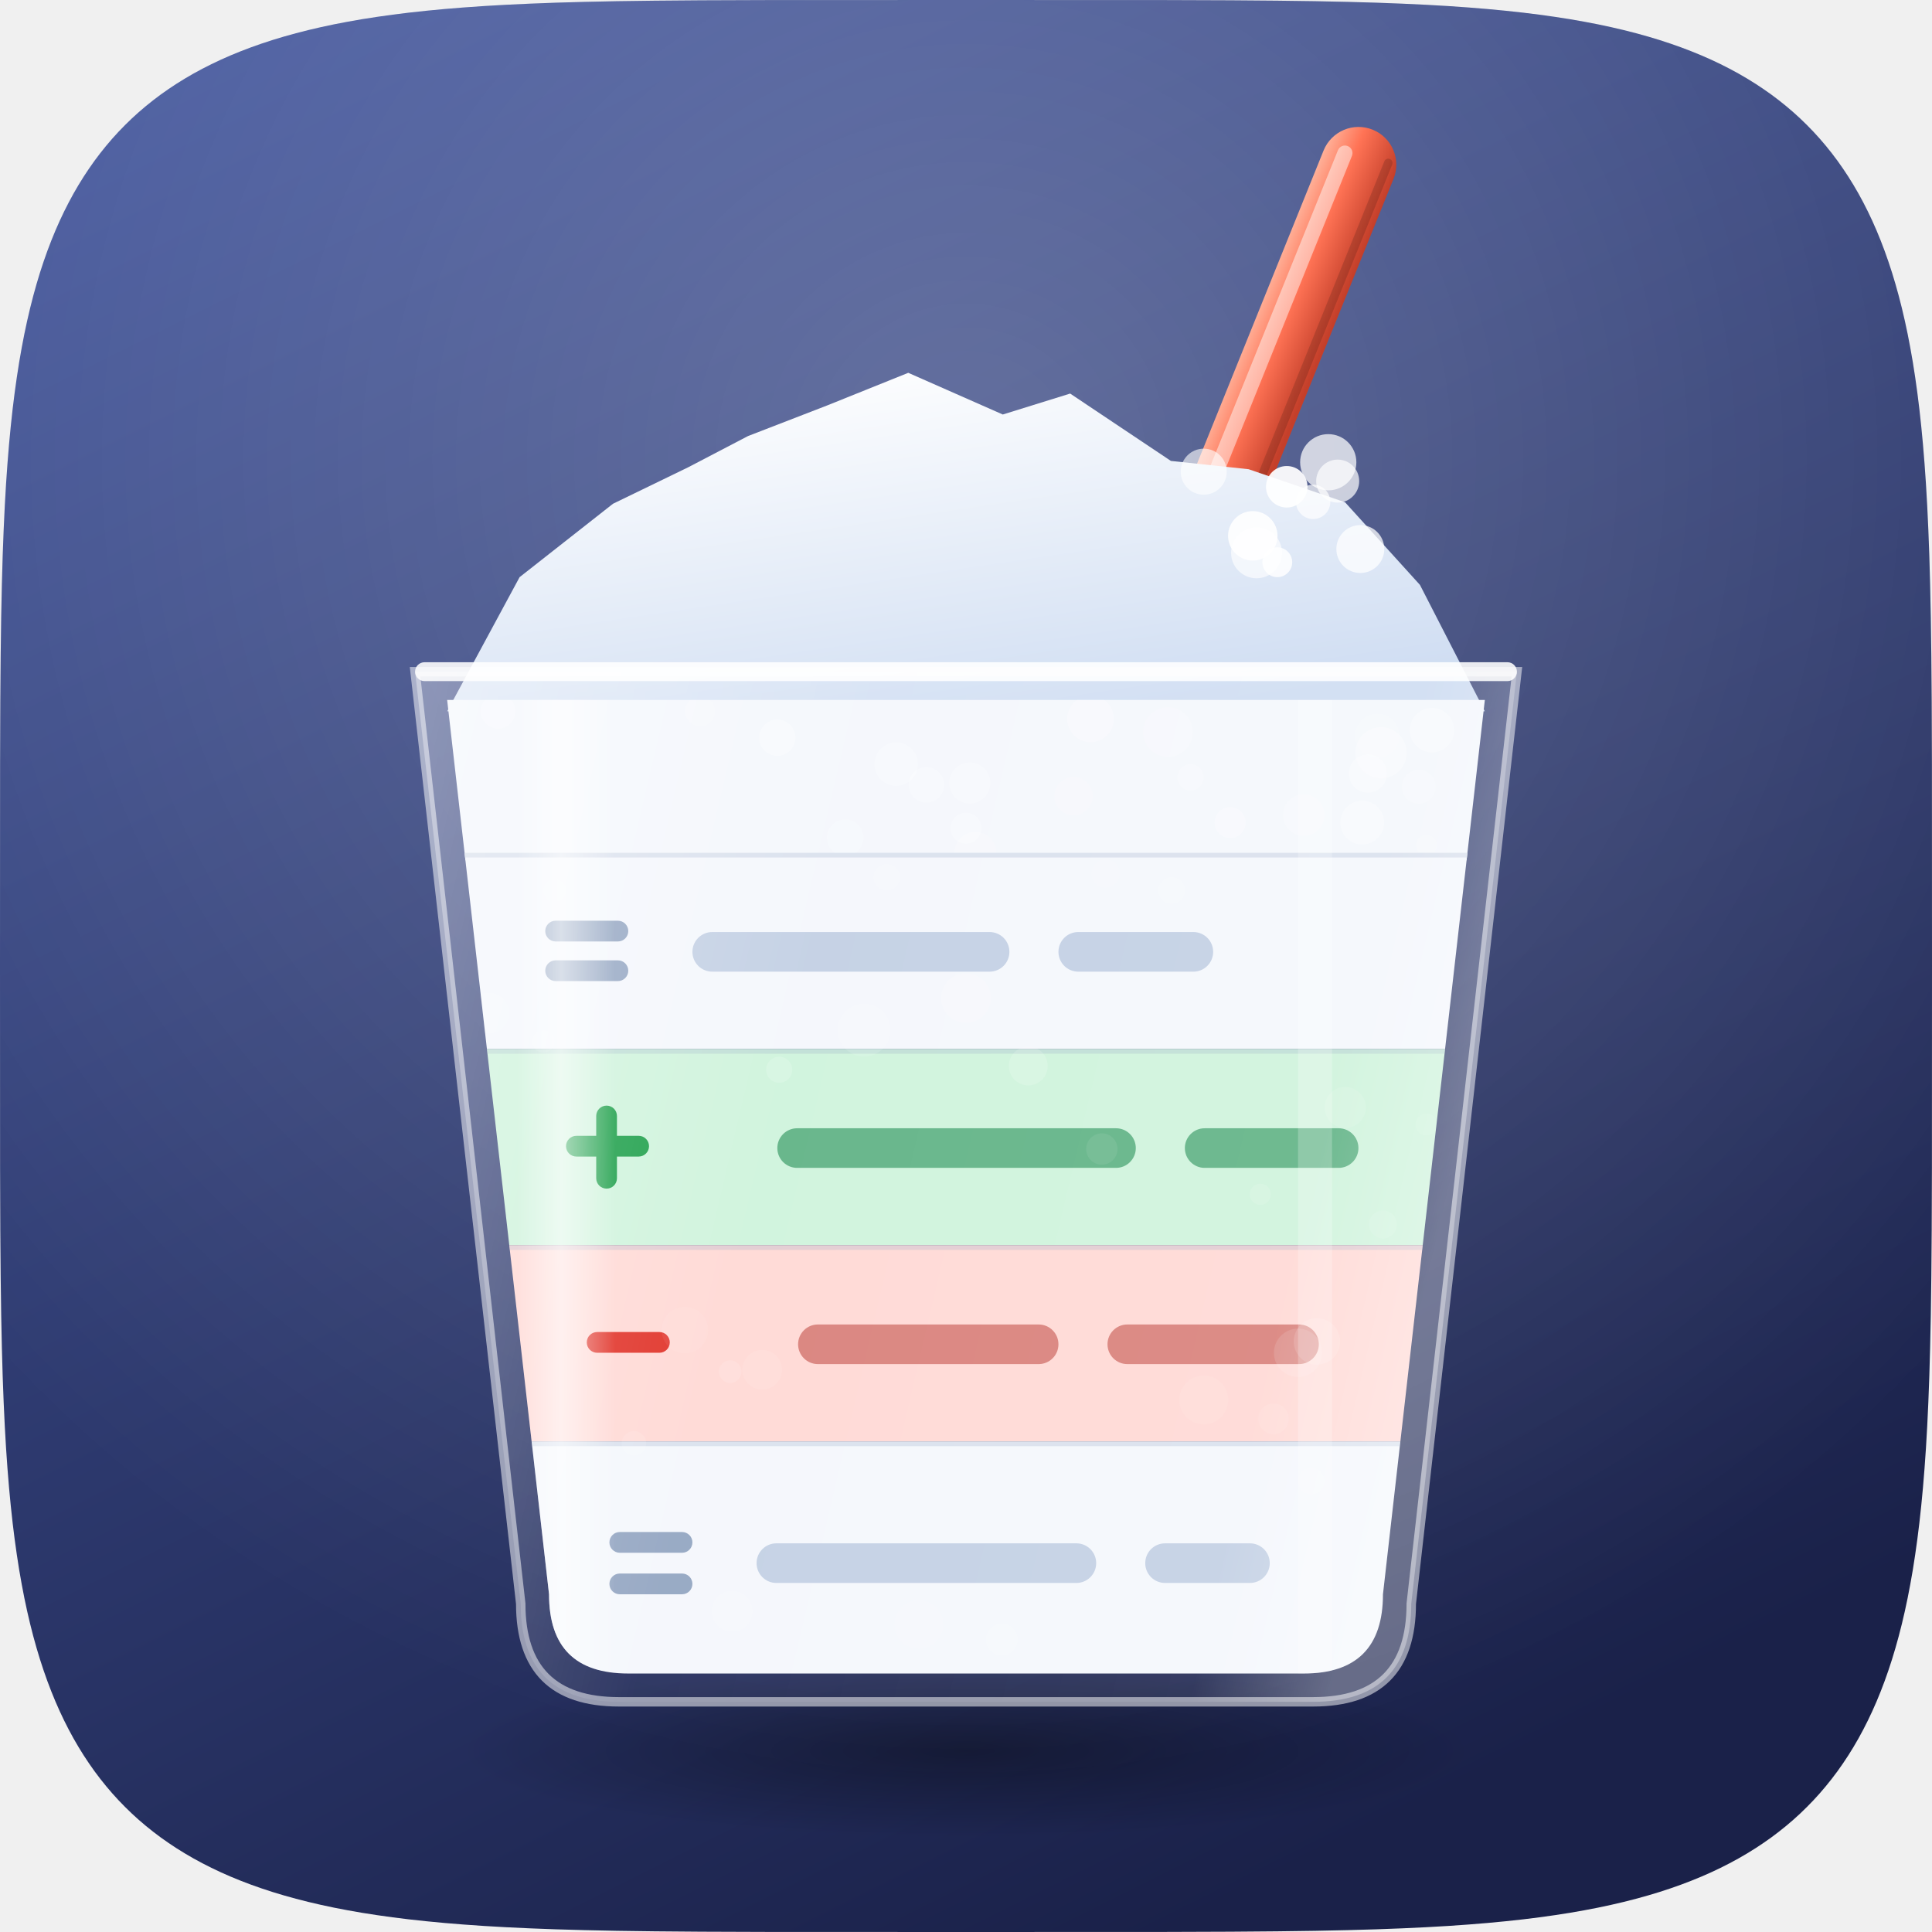
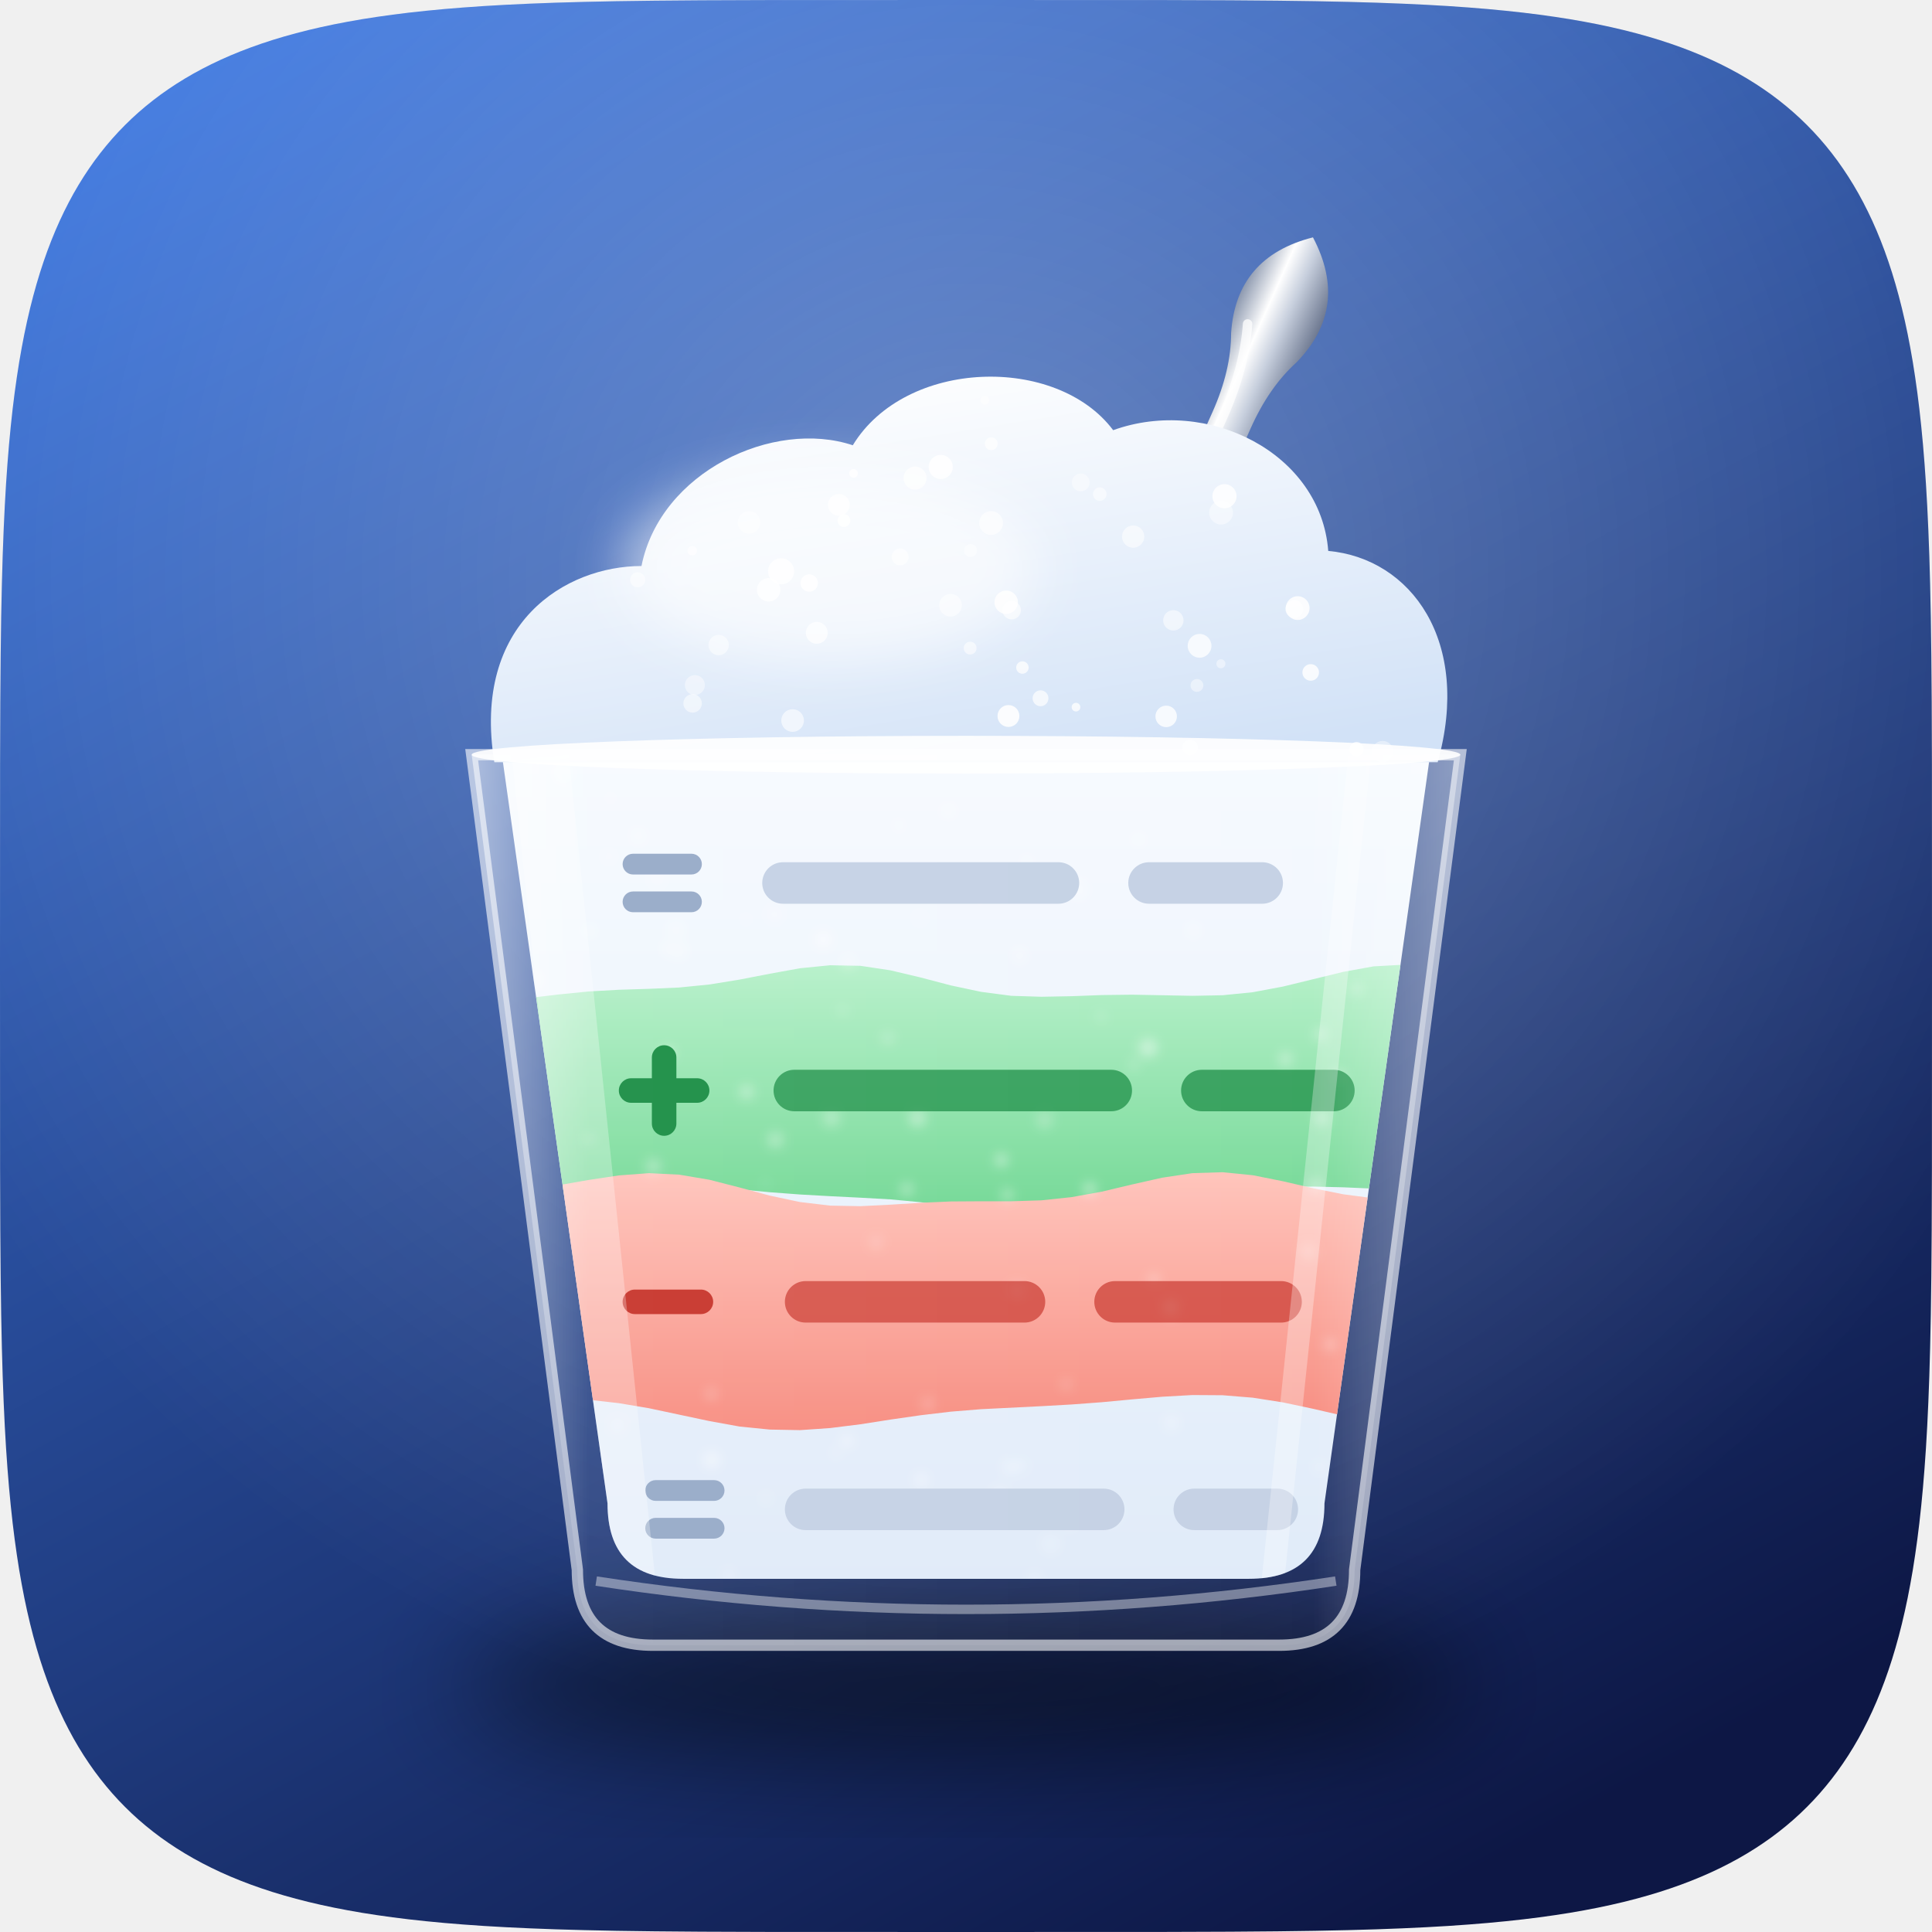
<svg xmlns="http://www.w3.org/2000/svg" width="1024" height="1024" viewBox="0 0 1024 1024">
  <defs>
-     <linearGradient id="bgH" x1="0.1" y1="0" x2="0.6" y2="1">
-       <stop offset="0" stop-color="#46599F" />
-       <stop offset="1" stop-color="#1A2149" />
-     </linearGradient>
-     <radialGradient id="glH" cx="0.5" cy="0.24" r="0.68">
-       <stop offset="0" stop-color="#FFF" stop-opacity="0.22" />
+     <clipPath id="sqG">
+       <path d="M1024.00,512.00 L1023.96,618.28 L1023.84,652.23 L1023.64,676.90 L1023.37,696.98 L1023.01,714.20 L1022.58,729.44 L1022.06,743.19 L1021.47,755.78 L1020.80,767.43 L1020.04,778.30 L1019.21,788.49 L1018.29,798.12 L1017.30,807.24 L1016.22,815.91 L1015.06,824.18 L1013.83,832.08 L1012.50,839.66 L1011.10,846.93 L1009.61,853.93 L1008.04,860.66 L1006.38,867.16 L1004.64,873.42 L1002.82,879.47 L1000.90,885.33 L998.90,890.99 L996.81,896.47 L994.64,901.77 L992.37,906.92 L990.01,911.90 L987.56,916.73 L985.02,921.42 L982.38,925.96 L979.65,930.37 L976.82,934.64 L973.90,938.79 L970.87,942.81 L967.74,946.71 L964.51,950.50 L961.17,954.17 L957.72,957.72 L954.17,961.17 L950.50,964.51 L946.71,967.74 L942.81,970.87 L938.79,973.90 L934.64,976.82 L930.37,979.65 L925.96,982.38 L921.42,985.02 L916.73,987.56 L911.90,990.01 L906.92,992.37 L901.77,994.64 L896.47,996.81 L890.99,998.90 L885.33,1000.90 L879.47,1002.82 L873.42,1004.64 L867.16,1006.38 L860.66,1008.04 L853.93,1009.61 L846.93,1011.10 L839.66,1012.50 L832.08,1013.83 L824.18,1015.06 L815.91,1016.22 L807.24,1017.30 L798.12,1018.29 L788.49,1019.21 L778.30,1020.04 L767.43,1020.80 L755.78,1021.47 L743.19,1022.06 L729.44,1022.58 L714.20,1023.01 L696.98,1023.37 L676.90,1023.64 L652.23,1023.84 L618.28,1023.96 L512.00,1024.00 L405.72,1023.96 L371.77,1023.84 L347.10,1023.64 L327.02,1023.37 L309.80,1023.01 L294.56,1022.58 L280.81,1022.06 L268.22,1021.47 L256.57,1020.80 L245.70,1020.04 L235.51,1019.21 L225.88,1018.29 L216.76,1017.30 L208.09,1016.22 L199.82,1015.06 L191.92,1013.83 L184.34,1012.50 L177.07,1011.10 L170.07,1009.61 L163.34,1008.04 L156.84,1006.38 L150.58,1004.64 L144.53,1002.82 L138.67,1000.90 L133.01,998.90 L127.53,996.81 L122.23,994.64 L117.08,992.37 L112.10,990.01 L107.27,987.56 L102.58,985.02 L98.04,982.38 L93.63,979.65 L89.36,976.82 L85.21,973.90 L81.19,970.87 L77.29,967.74 L73.50,964.51 L69.83,961.17 L66.28,957.72 L62.83,954.17 L59.49,950.50 L56.26,946.71 L53.13,942.81 L50.10,938.79 L47.18,934.64 L44.35,930.37 L41.62,925.96 L38.98,921.42 L36.44,916.73 L33.99,911.90 L31.63,906.92 L29.36,901.77 L27.19,896.47 L25.10,890.99 L23.10,885.33 L21.18,879.47 L19.36,873.42 L17.62,867.16 L15.96,860.66 L14.39,853.93 L12.90,846.93 L11.50,839.66 L10.17,832.08 L8.94,824.18 L7.78,815.91 L6.70,807.24 L5.71,798.12 L4.79,788.49 L3.96,778.30 L3.20,767.43 L2.53,755.78 L1.94,743.19 L1.42,729.44 L0.99,714.20 L0.63,696.98 L0.36,676.90 L0.16,652.23 L0.04,618.28 L0.00,512.00 L0.04,405.72 L0.16,371.77 L0.36,347.10 L0.63,327.02 L0.99,309.80 L1.42,294.56 L1.94,280.81 L2.53,268.22 L3.20,256.57 L3.96,245.70 L4.79,235.51 L5.71,225.88 L6.70,216.76 L7.78,208.09 L8.94,199.82 L10.17,191.92 L11.50,184.34 L12.90,177.07 L14.39,170.07 L15.96,163.34 L17.62,156.84 L19.36,150.58 L21.18,144.53 L23.10,138.67 L25.10,133.01 L27.19,127.53 L29.36,122.23 L31.63,117.08 L33.99,112.10 L36.44,107.27 L38.98,102.58 L41.62,98.04 L44.35,93.63 L47.18,89.36 L50.10,85.21 L53.13,81.19 L56.26,77.29 L59.49,73.50 L62.83,69.83 L66.28,66.28 L69.83,62.83 L73.50,59.49 L77.29,56.26 L81.19,53.13 L85.21,50.10 L89.36,47.18 L93.63,44.35 L98.04,41.62 L102.58,38.98 L107.27,36.44 L112.10,33.99 L117.08,31.63 L122.23,29.36 L127.53,27.19 L133.01,25.10 L138.67,23.10 L144.53,21.18 L150.58,19.36 L156.84,17.62 L163.34,15.96 L170.07,14.39 L177.07,12.90 L184.34,11.50 L191.92,10.17 L199.82,8.94 L208.09,7.78 L216.76,6.70 L225.88,5.71 L235.51,4.79 L245.70,3.96 L256.57,3.20 L268.22,2.53 L280.81,1.94 L294.56,1.42 L309.80,0.99 L327.02,0.63 L347.10,0.36 L371.77,0.16 L405.72,0.04 L512.00,0.00 L618.28,0.04 L652.23,0.16 L676.90,0.36 L696.98,0.63 L714.20,0.99 L729.44,1.42 L743.19,1.94 L755.78,2.53 L767.43,3.20 L778.30,3.96 L788.49,4.79 L798.12,5.71 L807.24,6.70 L815.91,7.78 L824.18,8.94 L832.08,10.17 L839.66,11.50 L846.93,12.90 L853.93,14.39 L860.66,15.96 L867.16,17.62 L873.42,19.36 L879.47,21.18 L885.33,23.10 L890.99,25.10 L896.47,27.19 L901.77,29.36 L906.92,31.63 L911.90,33.99 L916.73,36.44 L921.42,38.98 L925.96,41.62 L930.37,44.35 L934.64,47.18 L938.79,50.10 L942.81,53.13 L946.71,56.26 L950.50,59.49 L954.17,62.83 L957.72,66.28 L961.17,69.83 L964.51,73.50 L967.74,77.29 L970.87,81.19 L973.90,85.21 L976.82,89.36 L979.65,93.63 L982.38,98.04 L985.02,102.58 L987.56,107.27 L990.01,112.10 L992.37,117.08 L994.64,122.23 L996.81,127.53 L998.90,133.01 L1000.90,138.67 L1002.82,144.53 L1004.64,150.58 L1006.38,156.84 L1008.04,163.34 L1009.61,170.07 L1011.10,177.07 L1012.50,184.34 L1013.83,191.92 L1015.06,199.82 L1016.22,208.09 L1017.30,216.76 L1018.29,225.88 L1019.21,235.51 L1020.04,245.70 L1020.80,256.57 L1021.47,268.22 L1022.06,280.81 L1022.58,294.56 L1023.01,309.80 L1023.37,327.02 L1023.64,347.10 L1023.84,371.77 L1023.96,405.72 Z" />
+     </clipPath>
+     <linearGradient id="bgG" x1="0.15" y1="0" x2="0.7" y2="1">
+       <stop offset="0" stop-color="#3E78E0" />
+       <stop offset="1" stop-color="#0D1745" />
+     </linearGradient>
+     <radialGradient id="glG" cx="0.5" cy="0.3" r="0.6">
+       <stop offset="0" stop-color="#FFF" stop-opacity="0.28" />
      <stop offset="1" stop-color="#FFF" stop-opacity="0" />
    </radialGradient>
-     <linearGradient id="spH" x1="0" y1="0" x2="1" y2="0">
-       <stop offset="0" stop-color="#FFF" stop-opacity="0" />
-       <stop offset="0.45" stop-color="#FFF" stop-opacity="0.55" />
-       <stop offset="1" stop-color="#FFF" stop-opacity="0" />
-     </linearGradient>
-     <linearGradient id="gtH" x1="0" y1="0" x2="1" y2="0.22">
-       <stop offset="0" stop-color="#FFF" stop-opacity="0.36" />
-       <stop offset="0.40" stop-color="#FFF" stop-opacity="0.05" />
-       <stop offset="0.88" stop-color="#FFF" stop-opacity="0.09" />
-       <stop offset="1" stop-color="#FFF" stop-opacity="0.32" />
-     </linearGradient>
-     <linearGradient id="stH" x1="0" y1="0" x2="1" y2="0.1">
-       <stop offset="0" stop-color="#FFB199" />
-       <stop offset="0.40" stop-color="#FF7355" />
-       <stop offset="1" stop-color="#C43F2A" />
-     </linearGradient>
-     <linearGradient id="dmH" x1="0.25" y1="0" x2="0.7" y2="1">
+     <linearGradient id="iceG" x1="0" y1="0" x2="0" y2="1">
+       <stop offset="0" stop-color="#F7FBFF" />
+       <stop offset="1" stop-color="#DCE8F8" />
+     </linearGradient>
+     <linearGradient id="domeG" x1="0.3" y1="0" x2="0.7" y2="1">
      <stop offset="0" stop-color="#FFFFFF" />
-       <stop offset="1" stop-color="#CFDDF2" />
-     </linearGradient>
-     <radialGradient id="shH" cx="0.5" cy="0.5" r="0.5">
-       <stop offset="0" stop-color="#000" stop-opacity="0.36" />
-       <stop offset="1" stop-color="#000" stop-opacity="0" />
-     </radialGradient>
-     <clipPath id="cpH">
-       <path d="M237.0,371.0 L787.0,371.0 L733.0,845.0 Q733.0,887.0 691.0,887.0 L333.0,887.0 Q291.0,887.0 291.0,845.0 Z" />
-     </clipPath>
-     <clipPath id="sqH">
-       <path d="M1024.00,512.00 L1023.96,618.28 L1023.84,652.23 L1023.64,676.90 L1023.37,696.98 L1023.01,714.20 L1022.58,729.44 L1022.06,743.19 L1021.47,755.78 L1020.80,767.43 L1020.04,778.30 L1019.21,788.49 L1018.29,798.12 L1017.30,807.24 L1016.22,815.91 L1015.06,824.18 L1013.83,832.08 L1012.50,839.66 L1011.10,846.93 L1009.61,853.93 L1008.04,860.66 L1006.38,867.16 L1004.64,873.42 L1002.82,879.47 L1000.90,885.33 L998.90,890.99 L996.81,896.47 L994.64,901.77 L992.37,906.92 L990.01,911.90 L987.56,916.73 L985.02,921.42 L982.38,925.96 L979.65,930.37 L976.82,934.64 L973.90,938.79 L970.87,942.81 L967.74,946.71 L964.51,950.50 L961.17,954.17 L957.72,957.72 L954.17,961.17 L950.50,964.51 L946.71,967.74 L942.81,970.87 L938.79,973.90 L934.64,976.82 L930.37,979.65 L925.96,982.38 L921.42,985.02 L916.73,987.56 L911.90,990.01 L906.92,992.37 L901.77,994.64 L896.47,996.81 L890.99,998.90 L885.33,1000.90 L879.47,1002.82 L873.42,1004.64 L867.16,1006.38 L860.66,1008.04 L853.93,1009.61 L846.93,1011.10 L839.66,1012.50 L832.08,1013.83 L824.18,1015.06 L815.91,1016.22 L807.24,1017.30 L798.12,1018.29 L788.49,1019.21 L778.30,1020.04 L767.43,1020.80 L755.78,1021.47 L743.19,1022.06 L729.44,1022.58 L714.20,1023.01 L696.98,1023.37 L676.90,1023.64 L652.23,1023.84 L618.28,1023.96 L512.00,1024.00 L405.72,1023.96 L371.77,1023.84 L347.10,1023.64 L327.02,1023.37 L309.80,1023.01 L294.56,1022.58 L280.81,1022.06 L268.22,1021.47 L256.57,1020.80 L245.70,1020.04 L235.51,1019.21 L225.88,1018.29 L216.76,1017.30 L208.09,1016.22 L199.82,1015.06 L191.92,1013.83 L184.34,1012.50 L177.07,1011.10 L170.07,1009.61 L163.34,1008.04 L156.84,1006.38 L150.58,1004.64 L144.53,1002.82 L138.67,1000.90 L133.01,998.90 L127.53,996.81 L122.23,994.64 L117.08,992.37 L112.10,990.01 L107.27,987.56 L102.58,985.02 L98.04,982.38 L93.63,979.65 L89.36,976.82 L85.21,973.90 L81.19,970.87 L77.29,967.74 L73.50,964.51 L69.83,961.17 L66.28,957.72 L62.83,954.17 L59.49,950.50 L56.26,946.71 L53.13,942.81 L50.10,938.79 L47.18,934.64 L44.35,930.37 L41.62,925.96 L38.98,921.42 L36.44,916.73 L33.99,911.90 L31.63,906.92 L29.36,901.77 L27.19,896.47 L25.10,890.99 L23.10,885.33 L21.18,879.47 L19.36,873.42 L17.62,867.16 L15.96,860.66 L14.39,853.93 L12.90,846.93 L11.50,839.66 L10.17,832.08 L8.94,824.18 L7.78,815.91 L6.70,807.24 L5.71,798.12 L4.79,788.49 L3.96,778.30 L3.20,767.43 L2.53,755.78 L1.94,743.19 L1.42,729.44 L0.99,714.20 L0.63,696.98 L0.36,676.90 L0.16,652.23 L0.04,618.28 L0.00,512.00 L0.04,405.72 L0.16,371.77 L0.36,347.10 L0.63,327.02 L0.99,309.80 L1.42,294.56 L1.94,280.81 L2.53,268.22 L3.20,256.57 L3.96,245.70 L4.79,235.51 L5.71,225.88 L6.70,216.76 L7.78,208.09 L8.94,199.82 L10.17,191.92 L11.50,184.34 L12.90,177.07 L14.39,170.07 L15.96,163.34 L17.62,156.84 L19.36,150.58 L21.18,144.53 L23.10,138.67 L25.10,133.01 L27.19,127.53 L29.36,122.23 L31.63,117.08 L33.99,112.10 L36.44,107.27 L38.98,102.58 L41.62,98.04 L44.35,93.63 L47.18,89.36 L50.10,85.21 L53.13,81.19 L56.26,77.29 L59.49,73.50 L62.83,69.83 L66.28,66.28 L69.83,62.83 L73.50,59.49 L77.29,56.26 L81.19,53.13 L85.21,50.10 L89.36,47.18 L93.63,44.35 L98.04,41.62 L102.58,38.98 L107.27,36.44 L112.10,33.99 L117.08,31.63 L122.23,29.36 L127.53,27.19 L133.01,25.10 L138.67,23.10 L144.53,21.18 L150.58,19.36 L156.84,17.62 L163.34,15.96 L170.07,14.39 L177.07,12.90 L184.34,11.50 L191.92,10.17 L199.82,8.94 L208.09,7.78 L216.76,6.70 L225.88,5.71 L235.51,4.79 L245.70,3.96 L256.57,3.20 L268.22,2.53 L280.81,1.94 L294.56,1.42 L309.80,0.99 L327.02,0.63 L347.10,0.36 L371.77,0.16 L405.72,0.04 L512.00,0.00 L618.28,0.04 L652.23,0.16 L676.90,0.36 L696.98,0.63 L714.20,0.99 L729.44,1.42 L743.19,1.94 L755.78,2.53 L767.43,3.20 L778.30,3.96 L788.49,4.79 L798.12,5.71 L807.24,6.70 L815.91,7.78 L824.18,8.94 L832.08,10.17 L839.66,11.50 L846.93,12.90 L853.93,14.39 L860.66,15.96 L867.16,17.62 L873.42,19.36 L879.47,21.18 L885.33,23.10 L890.99,25.10 L896.47,27.19 L901.77,29.36 L906.92,31.63 L911.90,33.99 L916.73,36.44 L921.42,38.98 L925.96,41.62 L930.37,44.35 L934.64,47.18 L938.79,50.10 L942.81,53.13 L946.71,56.26 L950.50,59.49 L954.17,62.83 L957.72,66.28 L961.17,69.83 L964.51,73.50 L967.74,77.29 L970.87,81.19 L973.90,85.21 L976.82,89.36 L979.65,93.63 L982.38,98.04 L985.02,102.58 L987.56,107.27 L990.01,112.10 L992.37,117.08 L994.64,122.23 L996.81,127.53 L998.90,133.01 L1000.90,138.67 L1002.82,144.53 L1004.64,150.58 L1006.38,156.84 L1008.04,163.34 L1009.61,170.07 L1011.10,177.07 L1012.50,184.34 L1013.83,191.92 L1015.06,199.82 L1016.22,208.09 L1017.30,216.76 L1018.29,225.88 L1019.21,235.51 L1020.04,245.70 L1020.80,256.57 L1021.47,268.22 L1022.06,280.81 L1022.58,294.56 L1023.01,309.80 L1023.37,327.02 L1023.64,347.10 L1023.84,371.77 L1023.96,405.72 Z" />
+       <stop offset="1" stop-color="#D2E2F7" />
+     </linearGradient>
+     <linearGradient id="grG" x1="0" y1="0" x2="0" y2="1">
+       <stop offset="0" stop-color="#B4F0C8" />
+       <stop offset="1" stop-color="#6CD690" />
+     </linearGradient>
+     <linearGradient id="rdG" x1="0" y1="0" x2="0" y2="1">
+       <stop offset="0" stop-color="#FFC2B9" />
+       <stop offset="1" stop-color="#F7897C" />
+     </linearGradient>
+     <linearGradient id="wallG" x1="0" y1="0" x2="1" y2="0">
+       <stop offset="0" stop-color="#FFF" stop-opacity="0.55" />
+       <stop offset="0.12" stop-color="#FFF" stop-opacity="0.08" />
+       <stop offset="0.85" stop-color="#FFF" stop-opacity="0.04" />
+       <stop offset="1" stop-color="#FFF" stop-opacity="0.4" />
+     </linearGradient>
+     <linearGradient id="spoonG" x1="0" y1="0" x2="1" y2="0">
+       <stop offset="0" stop-color="#8E9AB0" />
+       <stop offset="0.35" stop-color="#FFFFFF" />
+       <stop offset="0.6" stop-color="#C7CFDD" />
+       <stop offset="1" stop-color="#6D7890" />
+     </linearGradient>
+     <filter id="softG" x="-50%" y="-50%" width="200%" height="200%">
+       <feGaussianBlur stdDeviation="28" />
+     </filter>
+     <filter id="blurG" x="-20%" y="-20%" width="140%" height="140%">
+       <feGaussianBlur stdDeviation="3" />
+     </filter>
+     <filter id="glowG" x="-60%" y="-100%" width="220%" height="300%">
+       <feGaussianBlur stdDeviation="14" />
+     </filter>
+     <clipPath id="inG">
+       <path d="M266,400 L322,796.8 Q322,836.8 362,836.8 L662,836.8 Q702,836.8 702,796.8 L758,400 Z" />
    </clipPath>
  </defs>
-   <g clip-path="url(#sqH)">
-     <rect width="1024" height="1024" fill="url(#bgH)" />
-     <rect width="1024" height="1024" fill="url(#glH)" />
-     <ellipse cx="512" cy="928" rx="270" ry="46" fill="url(#shH)" />
-     <g transform="rotate(22 662.0 231.0)">
-       <rect x="642" y="56" width="40" height="350" rx="20" fill="url(#stH)" />
-       <rect x="649" y="69" width="8" height="312" rx="4" fill="#FFF" opacity="0.48" />
-       <rect x="674" y="67" width="4.5" height="318" rx="2.2" fill="#000" opacity="0.15" />
+   <g clip-path="url(#sqG)">
+     <rect width="1024" height="1024" fill="url(#bgG)" />
+     <rect width="1024" height="1024" fill="url(#glG)" />
+     <ellipse cx="512" cy="894" rx="270" ry="40" fill="#000" opacity="0.5" filter="url(#softG)" />
+     <g transform="translate(-41 91) rotate(24 640 250)">
+       <path d="M630,470 L630,120 Q630,96 622,78 Q608,40 641,14 Q674,40 660,78 Q652,96 652,120 L652,470 Z" fill="url(#spoonG)" />
+       <path d="M636,440 L636,120 Q636,92 628,70" fill="none" stroke="#FFF" stroke-width="5" stroke-linecap="round" opacity="0.75" />
    </g>
-     <path d="M237.0,377.0 L237.0,377.0 L275.4,305.9 L324.9,267.0 L364.7,247.7 L396.5,231.1 L438.4,214.9 L481.4,197.6 L531.5,219.7 L567.2,208.6 L620.6,244.3 L661.8,248.7 L712.9,266.2 L752.6,310.0 L787.0,377.0 L787.0,377.0 Z" fill="url(#dmH)" />
-     <circle cx="638" cy="250" r="12.2" fill="#FFFFFF" opacity="0.61" />
-     <circle cx="721" cy="291" r="12.7" fill="#FFFFFF" opacity="0.74" />
-     <circle cx="709" cy="255" r="11.4" fill="#FFFFFF" opacity="0.70" />
-     <circle cx="677" cy="298" r="7.9" fill="#FFFFFF" opacity="0.85" />
-     <circle cx="704" cy="245" r="14.9" fill="#FFFFFF" opacity="0.73" />
-     <circle cx="682" cy="258" r="11.0" fill="#FFFFFF" opacity="0.93" />
-     <circle cx="664" cy="284" r="13.1" fill="#FFFFFF" opacity="0.90" />
-     <circle cx="696" cy="266" r="9.1" fill="#FFFFFF" opacity="0.70" />
-     <circle cx="666" cy="293" r="13.5" fill="#FFFFFF" opacity="0.64" />
-     <g clip-path="url(#cpH)">
-       <rect x="237" y="341" width="550" height="115" fill="#F4F7FC" />
-       <circle cx="756" cy="448" r="5.5" fill="#FFF" opacity="0.14" />
-       <circle cx="691" cy="432" r="11.0" fill="#FFF" opacity="0.18" />
-       <circle cx="569" cy="422" r="10.2" fill="#FFF" opacity="0.15" />
-       <circle cx="475" cy="405" r="11.5" fill="#FFF" opacity="0.30" />
-       <circle cx="752" cy="417" r="9.0" fill="#FFF" opacity="0.17" />
-       <circle cx="264" cy="377" r="9.2" fill="#FFF" opacity="0.18" />
-       <circle cx="448" cy="444" r="9.7" fill="#FFF" opacity="0.22" />
-       <circle cx="371" cy="377" r="7.9" fill="#FFF" opacity="0.14" />
-       <circle cx="517" cy="452" r="11.1" fill="#FFF" opacity="0.15" />
-       <circle cx="722" cy="436" r="11.6" fill="#FFF" opacity="0.28" />
-       <circle cx="652" cy="436" r="8.2" fill="#FFF" opacity="0.30" />
-       <circle cx="759" cy="387" r="11.8" fill="#FFF" opacity="0.25" />
-       <circle cx="491" cy="416" r="9.4" fill="#FFF" opacity="0.29" />
-       <circle cx="512" cy="439" r="8.2" fill="#FFF" opacity="0.28" />
-       <circle cx="725" cy="410" r="10.1" fill="#FFF" opacity="0.29" />
-       <circle cx="631" cy="412" r="7.0" fill="#FFF" opacity="0.18" />
-       <circle cx="619" cy="388" r="13.2" fill="#FFF" opacity="0.17" />
-       <circle cx="732" cy="399" r="13.6" fill="#FFF" opacity="0.25" />
-       <circle cx="514" cy="415" r="10.9" fill="#FFF" opacity="0.23" />
-       <circle cx="412" cy="391" r="9.6" fill="#FFF" opacity="0.29" />
-       <circle cx="578" cy="381" r="12.4" fill="#FFF" opacity="0.25" />
-       <circle cx="730" cy="390" r="11.7" fill="#FFF" opacity="0.13" />
-       <rect x="237" y="452" width="550" height="104" fill="#F4F7FC" />
-       <rect x="237" y="452" width="550" height="2.5" fill="#9FB0C8" opacity="0.30" />
-       <rect x="289" y="488" width="44" height="11" rx="5.5" fill="#94A6C2" />
-       <rect x="289" y="509" width="44" height="11" rx="5.5" fill="#94A6C2" />
-       <rect x="367" y="494" width="168" height="21" rx="10.5" fill="#C3D0E4" opacity="1.0" />
-       <rect x="561" y="494" width="82" height="21" rx="10.5" fill="#C3D0E4" opacity="1.0" />
-       <rect x="237" y="556" width="550" height="104" fill="#CFF3DC" />
-       <rect x="237" y="556" width="550" height="2.5" fill="#9FB0C8" opacity="0.30" />
-       <rect x="300" y="602" width="44" height="11" rx="5.5" fill="#1B9E48" />
-       <rect x="316" y="586" width="11" height="44" rx="5.5" fill="#1B9E48" />
-       <rect x="412" y="598" width="190" height="21" rx="10.5" fill="#4EA877" opacity="0.85" />
-       <rect x="628" y="598" width="92" height="21" rx="10.5" fill="#4EA877" opacity="0.85" />
-       <rect x="237" y="660" width="550" height="104" fill="#FFD9D5" />
-       <rect x="237" y="660" width="550" height="2.5" fill="#9FB0C8" opacity="0.30" />
-       <rect x="311" y="706" width="44" height="11" rx="5.5" fill="#E03127" />
-       <rect x="423" y="702" width="138" height="21" rx="10.5" fill="#D2726B" opacity="0.85" />
-       <rect x="587" y="702" width="112" height="21" rx="10.5" fill="#D2726B" opacity="0.85" />
-       <rect x="237" y="764" width="550" height="129" fill="#F4F7FC" />
-       <rect x="237" y="764" width="550" height="2.5" fill="#9FB0C8" opacity="0.30" />
-       <rect x="323" y="812" width="44" height="11" rx="5.5" fill="#94A6C2" />
-       <rect x="323" y="834" width="44" height="11" rx="5.5" fill="#94A6C2" />
-       <rect x="401" y="818" width="180" height="21" rx="10.5" fill="#C3D0E4" opacity="1.0" />
-       <rect x="607" y="818" width="66" height="21" rx="10.5" fill="#C3D0E4" opacity="1.0" />
-       <circle cx="586" cy="463" r="7.5" fill="#FFF" opacity="0.09" />
-       <circle cx="638" cy="742" r="13.0" fill="#FFF" opacity="0.07" />
-       <circle cx="470" cy="465" r="7.0" fill="#FFF" opacity="0.11" />
-       <circle cx="259" cy="537" r="10.8" fill="#FFF" opacity="0.12" />
-       <circle cx="363" cy="705" r="12.3" fill="#FFF" opacity="0.06" />
-       <circle cx="675" cy="752" r="8.1" fill="#FFF" opacity="0.08" />
-       <circle cx="756" cy="596" r="5.8" fill="#FFF" opacity="0.07" />
-       <circle cx="698" cy="711" r="12.3" fill="#FFF" opacity="0.13" />
-       <circle cx="531" cy="869" r="8.4" fill="#FFF" opacity="0.12" />
-       <circle cx="688" cy="717" r="12.8" fill="#FFF" opacity="0.12" />
-       <circle cx="621" cy="472" r="7.1" fill="#FFF" opacity="0.09" />
-       <circle cx="288" cy="552" r="5.9" fill="#FFF" opacity="0.09" />
-       <circle cx="584" cy="609" r="8.3" fill="#FFF" opacity="0.08" />
-       <circle cx="388" cy="854" r="10.8" fill="#FFF" opacity="0.12" />
-       <circle cx="336" cy="765" r="6.5" fill="#FFF" opacity="0.10" />
-       <circle cx="773" cy="727" r="10.0" fill="#FFF" opacity="0.13" />
-       <circle cx="695" cy="785" r="7.1" fill="#FFF" opacity="0.07" />
-       <circle cx="413" cy="567" r="6.9" fill="#FFF" opacity="0.15" />
-       <circle cx="713" cy="587" r="10.9" fill="#FFF" opacity="0.10" />
-       <circle cx="733" cy="649" r="7.4" fill="#FFF" opacity="0.09" />
-       <circle cx="545" cy="565" r="10.3" fill="#FFF" opacity="0.15" />
-       <circle cx="458" cy="546" r="14.0" fill="#FFF" opacity="0.11" />
-       <circle cx="294" cy="472" r="6.0" fill="#FFF" opacity="0.12" />
-       <circle cx="668" cy="633" r="5.6" fill="#FFF" opacity="0.10" />
-       <circle cx="777" cy="679" r="13.7" fill="#FFF" opacity="0.15" />
-       <circle cx="251" cy="761" r="11.1" fill="#FFF" opacity="0.12" />
-       <circle cx="387" cy="727" r="6.0" fill="#FFF" opacity="0.11" />
-       <circle cx="487" cy="861" r="12.9" fill="#FFF" opacity="0.09" />
-       <circle cx="512" cy="529" r="13.2" fill="#FFF" opacity="0.15" />
-       <circle cx="404" cy="726" r="10.5" fill="#FFF" opacity="0.08" />
+     <g clip-path="url(#inG)">
+       <rect x="200" y="380" width="624" height="520" fill="url(#iceG)" />
+       <path d="M200.0,522.0 L216.0,526.3 L232.0,529.5 L248.0,531.0 L264.0,530.6 L280.0,529.0 L296.0,527.1 L312.0,525.5 L328.0,524.6 L344.0,524.1 L360.0,523.4 L376.0,521.8 L392.0,519.2 L408.0,516.1 L424.0,513.2 L440.0,511.6 L456.0,511.9 L472.0,514.3 L488.0,518.1 L504.0,522.3 L520.0,525.7 L536.0,527.8 L552.0,528.3 L568.0,528.0 L584.0,527.4 L600.0,527.2 L616.0,527.5 L632.0,527.8 L648.0,527.5 L664.0,525.9 L680.0,522.9 L696.0,519.0 L712.0,515.1 L728.0,512.2 L744.0,511.3 L760.0,512.5 L776.0,515.3 L792.0,518.6 L808.0,521.6 L824.0,523.6 L840.0,524.6 L840.0,636.4 L824.0,634.1 L808.0,632.5 L792.0,631.6 L776.0,631.3 L760.0,631.0 L744.0,630.6 L728.0,630.0 L712.0,629.3 L696.0,628.9 L680.0,629.2 L664.0,630.5 L648.0,633.0 L632.0,636.2 L616.0,639.7 L600.0,642.9 L584.0,645.1 L568.0,645.9 L552.0,645.4 L536.0,643.8 L520.0,641.5 L504.0,639.2 L488.0,637.2 L472.0,635.7 L456.0,634.8 L440.0,634.0 L424.0,633.1 L408.0,631.9 L392.0,630.4 L376.0,628.8 L360.0,627.5 L344.0,627.1 L328.0,627.9 L312.0,629.9 L296.0,633.0 L280.0,636.7 L264.0,640.1 L248.0,642.9 L232.0,644.4 L216.0,644.7 L200.0,643.9 Z" fill="url(#grG)" />
+       <path d="M200.0,636.5 L216.0,634.5 L232.0,633.4 L248.0,632.7 L264.0,632.0 L280.0,630.5 L296.0,628.2 L312.0,625.4 L328.0,623.0 L344.0,621.8 L360.0,622.6 L376.0,625.3 L392.0,629.4 L408.0,633.7 L424.0,637.1 L440.0,639.0 L456.0,639.3 L472.0,638.5 L488.0,637.5 L504.0,636.8 L520.0,636.7 L536.0,636.7 L552.0,636.2 L568.0,634.5 L584.0,631.6 L600.0,627.8 L616.0,624.2 L632.0,621.8 L648.0,621.3 L664.0,622.9 L680.0,626.1 L696.0,629.8 L712.0,633.0 L728.0,635.1 L744.0,636.0 L760.0,636.2 L776.0,636.4 L792.0,637.1 L808.0,638.3 L824.0,639.5 L840.0,639.8 L840.0,751.0 L824.0,752.3 L808.0,753.9 L792.0,755.5 L776.0,756.7 L760.0,756.9 L744.0,755.9 L728.0,753.6 L712.0,750.4 L696.0,746.7 L680.0,743.3 L664.0,740.8 L648.0,739.5 L632.0,739.4 L616.0,740.3 L600.0,741.7 L584.0,743.2 L568.0,744.4 L552.0,745.3 L536.0,746.1 L520.0,746.9 L504.0,748.2 L488.0,750.1 L472.0,752.4 L456.0,754.9 L440.0,756.9 L424.0,758.0 L408.0,757.7 L392.0,756.1 L376.0,753.2 L360.0,749.8 L344.0,746.4 L328.0,743.7 L312.0,741.9 L296.0,741.2 L280.0,741.3 L264.0,741.8 L248.0,742.4 L232.0,742.7 L216.0,742.9 L200.0,743.1 Z" fill="url(#rdG)" />
+       <g filter="url(#blurG)">
+         <circle cx="256.4" cy="454.0" r="3.2" fill="#FFF" opacity="0.41" />
+         <circle cx="322.7" cy="454.0" r="2.7" fill="#FFF" opacity="0.43" />
+         <circle cx="327.2" cy="755.5" r="4.0" fill="#FFF" opacity="0.24" />
+         <circle cx="530.7" cy="614.9" r="3.2" fill="#FFF" opacity="0.50" />
+         <circle cx="298.8" cy="409.8" r="4.8" fill="#FFF" opacity="0.32" />
+         <circle cx="354.0" cy="558.5" r="3.1" fill="#FFF" opacity="0.49" />
+         <circle cx="360.2" cy="504.1" r="3.8" fill="#FFF" opacity="0.36" />
+         <circle cx="436.3" cy="497.9" r="4.5" fill="#FFF" opacity="0.50" />
+         <circle cx="705.0" cy="712.6" r="2.7" fill="#FFF" opacity="0.44" />
+         <circle cx="632.4" cy="493.0" r="3.9" fill="#FFF" opacity="0.27" />
+         <circle cx="271.7" cy="561.3" r="3.0" fill="#FFF" opacity="0.32" />
+         <circle cx="588.9" cy="801.4" r="4.9" fill="#FFF" opacity="0.49" />
+         <circle cx="410.5" cy="484.6" r="3.9" fill="#FFF" opacity="0.36" />
+         <circle cx="603.4" cy="444.9" r="2.6" fill="#FFF" opacity="0.48" />
+         <circle cx="565.1" cy="733.8" r="2.3" fill="#FFF" opacity="0.32" />
+         <circle cx="726.9" cy="711.7" r="5.0" fill="#FFF" opacity="0.26" />
+         <circle cx="488.3" cy="784.3" r="3.3" fill="#FFF" opacity="0.44" />
+         <circle cx="544.3" cy="456.7" r="2.3" fill="#FFF" opacity="0.49" />
+         <circle cx="312.5" cy="493.2" r="3.0" fill="#FFF" opacity="0.41" />
+         <circle cx="697.5" cy="628.3" r="3.5" fill="#FFF" opacity="0.44" />
+         <circle cx="395.7" cy="578.8" r="3.8" fill="#FFF" opacity="0.39" />
+         <circle cx="270.0" cy="453.8" r="2.4" fill="#FFF" opacity="0.42" />
+         <circle cx="613.1" cy="867.1" r="4.3" fill="#FFF" opacity="0.28" />
+         <circle cx="651.1" cy="872.8" r="3.0" fill="#FFF" opacity="0.20" />
+         <circle cx="446.6" cy="535.6" r="2.5" fill="#FFF" opacity="0.21" />
+         <circle cx="315.4" cy="815.3" r="2.1" fill="#FFF" opacity="0.38" />
+         <circle cx="358.2" cy="492.8" r="4.5" fill="#FFF" opacity="0.29" />
+         <circle cx="346.3" cy="618.3" r="4.1" fill="#FFF" opacity="0.36" />
+         <circle cx="700.5" cy="592.7" r="3.6" fill="#FFF" opacity="0.42" />
+         <circle cx="491.8" cy="744.2" r="3.4" fill="#FFF" opacity="0.24" />
+         <circle cx="314.7" cy="775.9" r="4.2" fill="#FFF" opacity="0.48" />
+         <circle cx="611.6" cy="678.3" r="2.5" fill="#FFF" opacity="0.46" />
+         <circle cx="312.3" cy="603.9" r="2.4" fill="#FFF" opacity="0.31" />
+         <circle cx="411.0" cy="604.2" r="4.1" fill="#FFF" opacity="0.36" />
+         <circle cx="377.2" cy="773.8" r="4.2" fill="#FFF" opacity="0.45" />
+         <circle cx="719.2" cy="524.2" r="2.6" fill="#FFF" opacity="0.44" />
+         <circle cx="440.7" cy="592.6" r="4.5" fill="#FFF" opacity="0.32" />
+         <circle cx="354.0" cy="502.9" r="3.0" fill="#FFF" opacity="0.41" />
+         <circle cx="443.0" cy="770.1" r="2.2" fill="#FFF" opacity="0.27" />
+         <circle cx="577.5" cy="630.2" r="3.5" fill="#FFF" opacity="0.48" />
+         <circle cx="395.3" cy="487.2" r="2.1" fill="#FFF" opacity="0.34" />
+         <circle cx="405.7" cy="627.4" r="2.0" fill="#FFF" opacity="0.20" />
+         <circle cx="449.0" cy="763.7" r="2.9" fill="#FFF" opacity="0.47" />
+         <circle cx="553.6" cy="593.7" r="4.3" fill="#FFF" opacity="0.27" />
+         <circle cx="567.1" cy="806.3" r="3.6" fill="#FFF" opacity="0.30" />
+         <circle cx="300.3" cy="675.6" r="2.6" fill="#FFF" opacity="0.31" />
+         <circle cx="534.2" cy="851.7" r="4.0" fill="#FFF" opacity="0.36" />
+         <circle cx="699.8" cy="548.1" r="3.2" fill="#FFF" opacity="0.40" />
+         <circle cx="540.4" cy="506.4" r="3.2" fill="#FFF" opacity="0.45" />
+         <circle cx="377.0" cy="738.8" r="2.1" fill="#FFF" opacity="0.49" />
+         <circle cx="608.5" cy="555.4" r="4.9" fill="#FFF" opacity="0.44" />
+         <circle cx="282.3" cy="519.2" r="3.5" fill="#FFF" opacity="0.50" />
+         <circle cx="323.7" cy="422.9" r="2.9" fill="#FFF" opacity="0.21" />
+         <circle cx="464.3" cy="658.5" r="3.3" fill="#FFF" opacity="0.24" />
+         <circle cx="480.6" cy="630.4" r="3.4" fill="#FFF" opacity="0.41" />
+         <circle cx="722.0" cy="797.0" r="4.2" fill="#FFF" opacity="0.30" />
+         <circle cx="338.4" cy="443.1" r="4.6" fill="#FFF" opacity="0.22" />
+         <circle cx="548.3" cy="836.7" r="3.0" fill="#FFF" opacity="0.32" />
+         <circle cx="469.0" cy="853.3" r="4.1" fill="#FFF" opacity="0.45" />
+         <circle cx="486.3" cy="592.7" r="4.4" fill="#FFF" opacity="0.42" />
+         <circle cx="727.1" cy="754.5" r="4.7" fill="#FFF" opacity="0.33" />
+         <circle cx="541.4" cy="776.7" r="3.4" fill="#FFF" opacity="0.24" />
+         <circle cx="556.8" cy="818.2" r="4.6" fill="#FFF" opacity="0.24" />
+         <circle cx="449.7" cy="509.7" r="3.0" fill="#FFF" opacity="0.49" />
+         <circle cx="470.6" cy="550.3" r="2.8" fill="#FFF" opacity="0.33" />
+         <circle cx="600.9" cy="564.4" r="2.6" fill="#FFF" opacity="0.27" />
+         <circle cx="386.2" cy="835.0" r="2.5" fill="#FFF" opacity="0.43" />
+         <circle cx="306.7" cy="777.2" r="2.8" fill="#FFF" opacity="0.43" />
+         <circle cx="476.4" cy="437.5" r="2.3" fill="#FFF" opacity="0.44" />
+         <circle cx="534.0" cy="633.3" r="3.1" fill="#FFF" opacity="0.41" />
+         <circle cx="502.7" cy="429.8" r="3.8" fill="#FFF" opacity="0.29" />
+         <circle cx="693.6" cy="663.5" r="4.3" fill="#FFF" opacity="0.24" />
+         <circle cx="620.5" cy="693.0" r="4.6" fill="#FFF" opacity="0.47" />
+         <circle cx="539.0" cy="684.2" r="4.3" fill="#FFF" opacity="0.28" />
+         <circle cx="535.5" cy="777.7" r="3.8" fill="#FFF" opacity="0.36" />
+         <circle cx="698.4" cy="868.1" r="2.8" fill="#FFF" opacity="0.22" />
+         <circle cx="571.4" cy="471.3" r="4.9" fill="#FFF" opacity="0.34" />
+         <circle cx="529.9" cy="792.3" r="4.6" fill="#FFF" opacity="0.24" />
+         <circle cx="487.6" cy="486.6" r="3.4" fill="#FFF" opacity="0.24" />
+         <circle cx="709.6" cy="570.7" r="3.2" fill="#FFF" opacity="0.47" />
+         <circle cx="681.4" cy="561.3" r="3.5" fill="#FFF" opacity="0.40" />
+         <circle cx="348.4" cy="465.4" r="4.6" fill="#FFF" opacity="0.25" />
+         <circle cx="620.9" cy="754.2" r="3.8" fill="#FFF" opacity="0.30" />
+         <circle cx="699.4" cy="777.5" r="2.2" fill="#FFF" opacity="0.47" />
+         <circle cx="583.6" cy="538.9" r="2.5" fill="#FFF" opacity="0.23" />
+         <circle cx="675.2" cy="807.0" r="3.0" fill="#FFF" opacity="0.25" />
+         <circle cx="288.4" cy="598.7" r="2.9" fill="#FFF" opacity="0.22" />
+         <circle cx="406.0" cy="794.2" r="2.2" fill="#FFF" opacity="0.32" />
+         <circle cx="519.5" cy="477.7" r="2.1" fill="#FFF" opacity="0.22" />
+         <circle cx="325.4" cy="867.7" r="4.6" fill="#FFF" opacity="0.41" />
+       </g>
+       <rect x="330" y="452.5" width="42" height="11" rx="5.5" fill="#93A7C6" opacity="1.0" />
+       <rect x="330" y="472.5" width="42" height="11" rx="5.5" fill="#93A7C6" opacity="1.0" />
+       <rect x="404" y="457.0" width="168" height="22" rx="11.0" fill="#C3D0E4" opacity="1.0" />
+       <rect x="598" y="457.0" width="82" height="22" rx="11.0" fill="#C3D0E4" opacity="1.0" />
+       <rect x="328" y="571.5" width="48" height="13" rx="6.5" fill="#138A3F" opacity="1.0" />
+       <rect x="345.5" y="554" width="13" height="48" rx="6.5" fill="#138A3F" />
+       <rect x="410" y="567.0" width="190" height="22" rx="11.0" fill="#138A3F" opacity="0.75" />
+       <rect x="626" y="567.0" width="92" height="22" rx="11.0" fill="#138A3F" opacity="0.75" />
+       <rect x="330" y="683.5" width="48" height="13" rx="6.5" fill="#C62F25" opacity="1.0" />
+       <rect x="416" y="679.0" width="138" height="22" rx="11.0" fill="#C62F25" opacity="0.7" />
+       <rect x="580" y="679.0" width="110" height="22" rx="11.0" fill="#C62F25" opacity="0.7" />
+       <rect x="342" y="784.5" width="42" height="11" rx="5.5" fill="#93A7C6" opacity="1.0" />
+       <rect x="342" y="804.5" width="42" height="11" rx="5.5" fill="#93A7C6" opacity="1.0" />
+       <rect x="416" y="789.0" width="180" height="22" rx="11.0" fill="#C3D0E4" opacity="1.0" />
+       <rect x="622" y="789.0" width="66" height="22" rx="11.0" fill="#C3D0E4" opacity="1.0" />
    </g>
-     <path d="M220.0,356.0 L804.0,356.0 L748.0,850.0 Q748.0,902.0 696.0,902.0 L328.0,902.0 Q276.0,902.0 276.0,850.0 Z" fill="url(#gtH)" />
-     <path d="M220.0,356.0 L804.0,356.0 L748.0,850.0 Q748.0,902.0 696.0,902.0 L328.0,902.0 Q276.0,902.0 276.0,850.0 Z" fill="none" stroke="#FFF" stroke-opacity="0.52" stroke-width="5" />
-     <g clip-path="url(#cpH)">
-       <rect x="274" y="371" width="52" height="516" fill="url(#spH)" />
-       <rect x="688" y="371" width="18" height="516" fill="#FFF" opacity="0.22" />
+     <path d="M262,404 C250,330 300,300 340,300 C350,250 410,222 452,236 C480,190 560,188 590,228 C640,210 700,240 704,292 C748,296 780,340 762,404 Z" fill="url(#domeG)" />
+     <circle cx="533.3" cy="319.2" r="6.2" fill="#FFF" opacity="0.85" />
+     <circle cx="525.4" cy="235.2" r="3.4" fill="#FFF" opacity="0.71" />
+     <circle cx="647.1" cy="351.8" r="2.4" fill="#FFF" opacity="0.43" />
+     <circle cx="407.4" cy="312.6" r="6.2" fill="#FFF" opacity="0.80" />
+     <circle cx="582.9" cy="261.9" r="3.6" fill="#FFF" opacity="0.50" />
+     <circle cx="536.2" cy="323.4" r="4.9" fill="#FFF" opacity="0.60" />
+     <circle cx="485.0" cy="253.4" r="6.1" fill="#FFF" opacity="0.69" />
+     <circle cx="634.4" cy="363.3" r="3.4" fill="#FFF" opacity="0.46" />
+     <circle cx="420.1" cy="381.9" r="6.0" fill="#FFF" opacity="0.60" />
+     <circle cx="647.2" cy="271.7" r="6.3" fill="#FFF" opacity="0.45" />
+     <circle cx="630.8" cy="396.2" r="4.1" fill="#FFF" opacity="0.63" />
+     <circle cx="338.0" cy="307.3" r="4.0" fill="#FFF" opacity="0.51" />
+     <circle cx="534.5" cy="379.5" r="5.8" fill="#FFF" opacity="0.88" />
+     <circle cx="570.3" cy="374.8" r="2.3" fill="#FFF" opacity="0.77" />
+     <circle cx="444.6" cy="267.6" r="5.8" fill="#FFF" opacity="0.77" />
+     <circle cx="447.3" cy="275.9" r="3.4" fill="#FFF" opacity="0.87" />
+     <circle cx="572.8" cy="255.7" r="4.7" fill="#FFF" opacity="0.43" />
+     <circle cx="414.0" cy="302.8" r="6.9" fill="#FFF" opacity="0.83" />
+     <circle cx="541.9" cy="353.8" r="3.3" fill="#FFF" opacity="0.75" />
+     <circle cx="719.0" cy="397.1" r="3.8" fill="#FFF" opacity="0.81" />
+     <circle cx="503.8" cy="320.8" r="6.0" fill="#FFF" opacity="0.53" />
+     <circle cx="635.8" cy="342.3" r="6.3" fill="#FFF" opacity="0.77" />
+     <circle cx="686.0" cy="322.8" r="4.7" fill="#FFF" opacity="0.63" />
+     <circle cx="477.1" cy="295.2" r="4.5" fill="#FFF" opacity="0.60" />
+     <circle cx="498.6" cy="247.5" r="6.4" fill="#FFF" opacity="0.88" />
+     <circle cx="432.9" cy="335.4" r="5.8" fill="#FFF" opacity="0.71" />
+     <circle cx="621.9" cy="328.8" r="5.4" fill="#FFF" opacity="0.54" />
+     <circle cx="694.7" cy="356.4" r="4.4" fill="#FFF" opacity="0.83" />
+     <circle cx="428.9" cy="309.0" r="4.6" fill="#FFF" opacity="0.88" />
+     <circle cx="649.0" cy="263.0" r="6.4" fill="#FFF" opacity="0.85" />
+     <circle cx="522.0" cy="212.2" r="2.3" fill="#FFF" opacity="0.45" />
+     <circle cx="687.8" cy="322.3" r="6.3" fill="#FFF" opacity="0.87" />
+     <circle cx="551.5" cy="370.1" r="4.2" fill="#FFF" opacity="0.70" />
+     <circle cx="366.9" cy="291.9" r="2.5" fill="#FFF" opacity="0.63" />
+     <circle cx="732.8" cy="398.4" r="5.7" fill="#FFF" opacity="0.42" />
+     <circle cx="600.6" cy="284.4" r="5.9" fill="#FFF" opacity="0.56" />
+     <circle cx="380.9" cy="341.9" r="5.4" fill="#FFF" opacity="0.51" />
+     <circle cx="525.3" cy="277.2" r="6.3" fill="#FFF" opacity="0.62" />
+     <circle cx="367.1" cy="372.8" r="4.9" fill="#FFF" opacity="0.53" />
+     <circle cx="618.1" cy="379.7" r="5.7" fill="#FFF" opacity="0.80" />
+     <circle cx="452.4" cy="250.9" r="2.3" fill="#FFF" opacity="0.85" />
+     <circle cx="397.0" cy="276.9" r="6.0" fill="#FFF" opacity="0.46" />
+     <circle cx="368.3" cy="363.1" r="5.3" fill="#FFF" opacity="0.43" />
+     <circle cx="514.2" cy="343.5" r="3.4" fill="#FFF" opacity="0.57" />
+     <circle cx="514.4" cy="291.8" r="3.4" fill="#FFF" opacity="0.45" />
+     <ellipse cx="440" cy="300" rx="110" ry="50" fill="#FFF" opacity="0.6" filter="url(#glowG)" />
+     <path d="M250,400 L306,832.0 Q306,872.0 346,872.0 L678,872.0 Q718,872.0 718,832.0 L774,400 Z" fill="url(#wallG)" />
+     <path d="M250,400 L306,832.0 Q306,872.0 346,872.0 L678,872.0 Q718,872.0 718,832.0 L774,400 Z" fill="none" stroke="#FFF" stroke-opacity="0.6" stroke-width="6" />
+     <g clip-path="url(#inG)">
+       <rect x="296" y="400" width="30" height="470" fill="#FFF" opacity="0.28" transform="rotate(-6 313 635)" />
+       <rect x="690" y="400" width="12" height="470" fill="#FFF" opacity="0.3" transform="rotate(6 696 635)" />
    </g>
-     <rect x="220" y="351" width="584" height="10" rx="5" fill="#FFF" opacity="0.88" />
+     <ellipse cx="512" cy="400" rx="262" ry="10" fill="#FFF" opacity="0.9" />
+     <path d="M316,838 Q512,868 708,838" fill="none" stroke="#FFF" stroke-width="5" opacity="0.4" />
  </g>
</svg>
